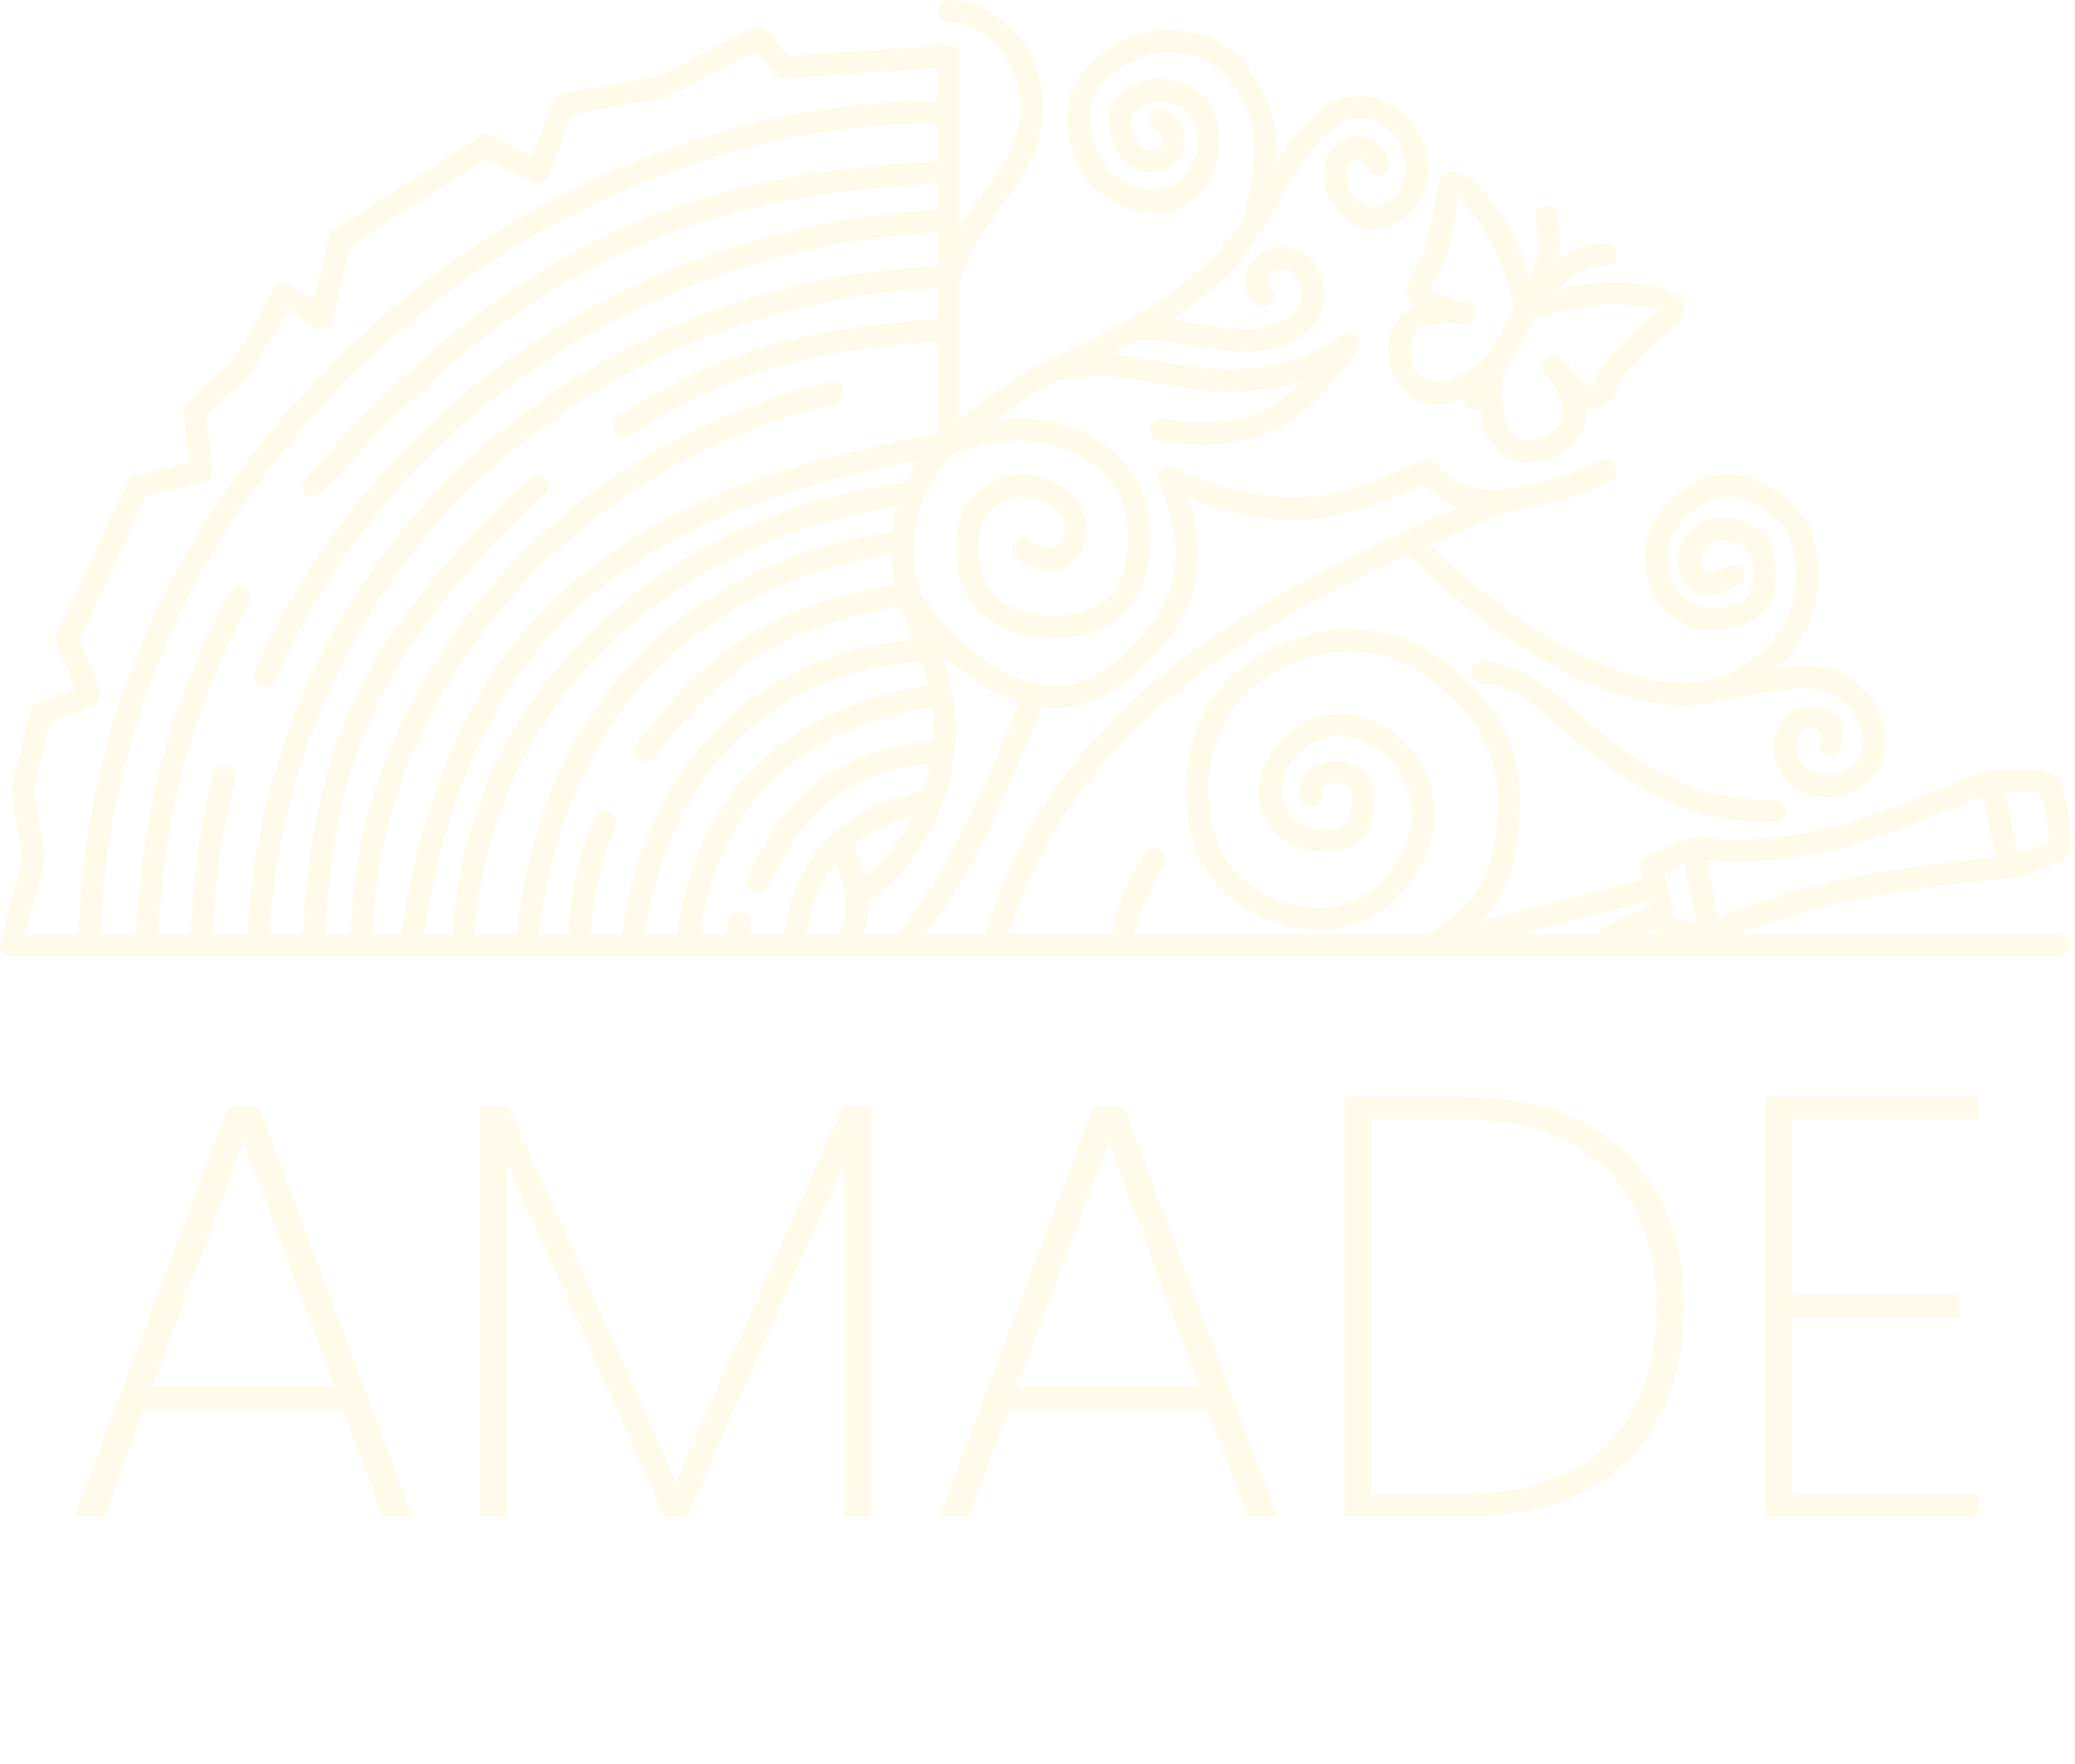
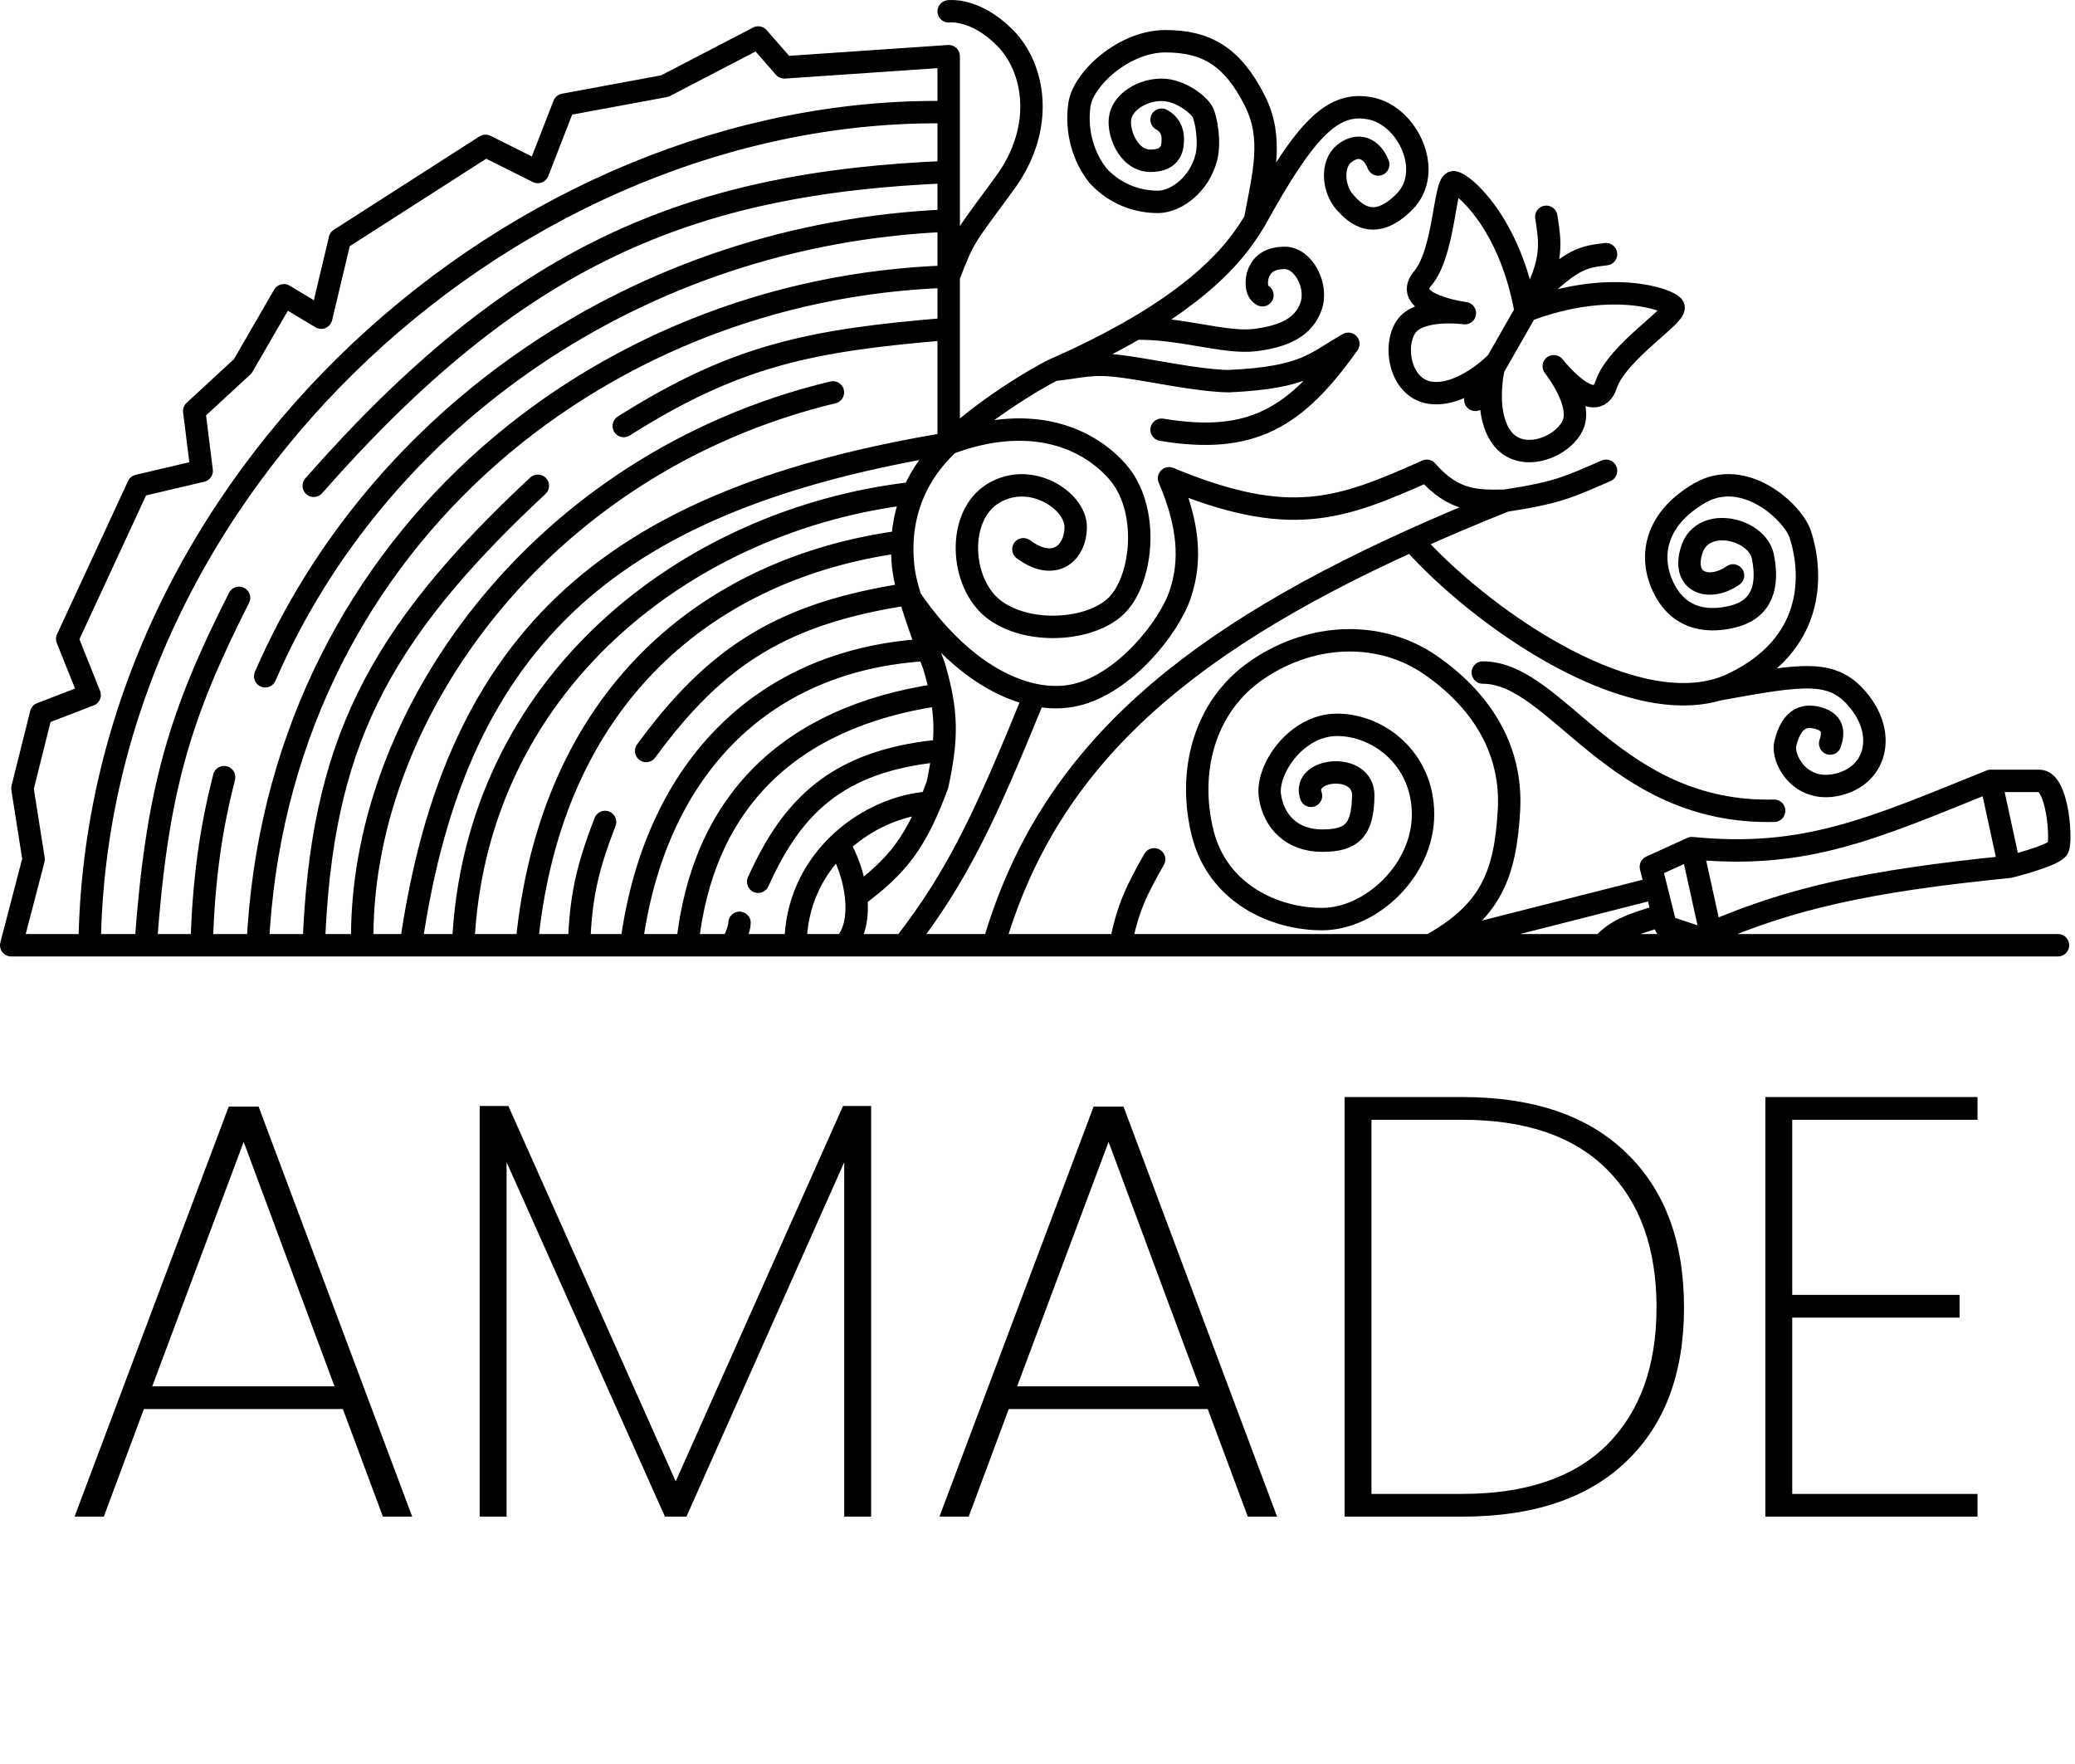
<svg xmlns="http://www.w3.org/2000/svg" width="200" height="170" viewBox="0 0 200 170" fill="none">
-   <path d="M33.048 135.792H13.867L10.008 146.16H7.186L22.046 106.646H24.926L39.73 146.16H36.907L33.048 135.792ZM32.242 133.603L23.486 110.045L14.674 133.603H32.242ZM83.964 106.589V146.16H81.372V112.003L66.165 146.16H64.092L48.828 112.003V146.16H46.236V106.589H49L65.128 142.762L81.256 106.589H83.964ZM116.41 135.792H97.23L93.37 146.16H90.548L105.409 106.646H108.289L123.092 146.16H120.27L116.41 135.792ZM115.604 133.603L106.849 110.045L98.036 133.603H115.604ZM140.945 105.725C147.781 105.725 153.041 107.51 156.728 111.082C160.453 114.653 162.315 119.626 162.315 126C162.315 132.374 160.453 137.328 156.728 140.861C153.041 144.394 147.781 146.16 140.945 146.16H129.598V105.725H140.945ZM140.945 143.971C147.051 143.971 151.697 142.397 154.885 139.248C158.072 136.061 159.665 131.645 159.665 126C159.665 120.317 158.072 115.882 154.885 112.694C151.697 109.507 147.051 107.914 140.945 107.914H132.19V143.971H140.945ZM172.746 107.914V124.79H188.874V126.979H172.746V143.971H190.602V146.16H170.154V105.725H190.602V107.914H172.746Z" fill="#FFFBEB" />
-   <path d="M8.64 91.094C9.211 46.149 50.114 10.124 91.44 10.814M24.84 91.094L8.64 91.094H1.08L3.24 82.814L2.16 75.974L3.96 68.774L8.64 66.974L6.48 61.574L13.32 46.814L19.44 45.374L18.72 39.614L23.4 35.294L27.36 28.454L30.96 30.614L32.76 23.054L46.8 14.054L51.84 16.574L54.36 10.094L64.08 8.294L73.08 3.614L75.6 6.494L91.44 5.414V16.574M91.44 42.741V31.694M98.64 52.934C101.643 55.152 103.68 53.294 103.68 50.774C103.68 48.254 99.36 45.374 95.76 47.534C92.16 49.694 92.52 56.174 95.76 58.694C99 61.214 105.12 60.854 107.64 58.334C110.16 55.814 110.88 48.974 107.64 45.374C104.4 41.774 98.724 39.986 91.44 42.741C59.627 47.994 43.92 60.854 39.6 91.094M30.24 46.814C49.771 24.602 66.327 17.589 91.44 16.574M91.44 16.574V21.254M91.44 21.254C61.56 22.479 36.36 40.257 25.56 65.174M91.44 21.254V26.654M21.6 74.894C20.379 79.693 19.617 84.562 19.44 91.094M14.04 91.094C15.116 76.146 17.287 68.969 23.04 57.614M137.88 91.094L154.44 91.094L198.36 91.094M24.84 91.094C26.64 52.934 57.24 27.734 91.44 26.654M24.84 91.094H30.24M91.44 26.654V31.694M91.44 26.654C92.965 22.711 92.88 23.054 96.84 17.654C100.8 12.254 99.72 6.494 96.84 3.614C93.96 0.734 91.44 1.094 91.44 1.094M30.24 91.094C30.96 72.014 36.183 61.411 51.84 46.814M30.24 91.094H34.92M60.12 41.054C70.853 34.284 77.976 32.786 91.44 31.694M80.28 37.814C51.84 44.654 34.485 69.356 34.92 91.094M34.92 91.094H39.6M39.6 91.094H44.64M87.84 47.534C66.24 50.054 45.72 65.894 44.64 91.094M44.64 91.094H50.76M50.76 91.094C53.035 66.974 68.4 54.734 86.76 52.214M50.76 91.094H55.8M55.8 91.094C55.994 86.534 56.495 83.938 58.32 79.214M55.8 91.094H60.84M62.28 72.374C69.12 63.014 75.634 59.081 87.48 57.254C91.289 63.017 95.767 66.164 99.735 66.974M60.84 91.094C63 74.534 73.08 63.734 88.92 62.654M60.84 91.094H66.24M66.24 91.094C67.68 77.414 75.96 69.134 90.36 66.974M66.24 91.094H70.56M73.08 84.974C76.32 77.774 80.603 73.388 90.36 72.374M71.28 88.934C71.28 89.51 70.8 90.614 70.56 91.094M70.56 91.094H76.68M88.92 77.414C86.115 77.765 83.138 79.141 80.823 81.374C78.385 83.727 76.68 87.032 76.68 91.094M76.68 91.094H81.36M80.823 81.374C81.638 82.645 82.317 84.555 82.513 86.414M81.36 91.094C82.431 90.023 82.706 88.244 82.513 86.414M81.36 91.094H87.12M109.44 31.674C107.254 32.948 104.645 34.283 101.52 35.654C99.98 36.398 93.24 40.334 90 44.294C86.76 48.254 86.76 52.574 87.12 55.094C87.48 57.614 90 64.094 90 64.094C91.405 68.771 91.266 71.304 90.36 75.614C88.332 81.146 86.554 83.435 82.513 86.414M101.52 35.654C104.239 35.367 105.12 34.934 108 35.294C110.88 35.654 115.351 36.681 118.44 36.734C125.889 36.383 126.693 34.98 129.96 33.134C124.889 40.299 120.6 42.854 111.96 41.414M109.44 31.674C117.52 26.964 119.817 23.081 120.96 21.254C125.919 12.223 128.52 9.734 132.12 10.454C135.72 11.174 138.24 16.574 135.36 19.454C132.48 22.334 130.671 20.67 129.6 19.454C128.529 18.239 128.251 15.819 129.6 14.774C130.949 13.729 132.231 14.297 132.84 15.854M120.96 21.254C121.81 16.726 122.76 13.334 120.96 9.734C118.805 5.442 116.28 3.974 112.32 3.974C108.36 3.974 104.4 7.574 104.04 10.094C103.68 12.614 104.4 15.134 105.84 16.934C107.596 18.84 109.8 19.454 111.6 19.454C113.4 19.454 115.649 17.724 116.28 15.134C116.636 13.691 116.28 11.534 115.92 10.814C115.56 10.094 113.76 8.654 111.96 8.654C110.16 8.654 108.36 9.734 108 11.174C107.64 12.614 108.72 15.494 110.88 15.494C113.04 15.494 113.04 14.054 113.04 13.334C113.04 12.614 112.68 11.894 111.96 11.534M109.44 31.674C113.7 31.554 118.08 33.134 120.96 32.774C123.84 32.414 125.653 31.503 126.36 29.534C127.067 27.566 125.64 24.854 123.84 24.854C122.04 24.854 121.557 25.765 121.32 26.294C121.083 26.824 120.96 28.094 121.68 28.454M145.08 48.254C142.376 48.298 140.147 48.37 137.52 45.374C129.149 49.104 124.354 50.932 112.68 46.094C114.592 50.59 114.84 54.014 113.76 57.254C112.68 60.494 108.36 65.894 103.68 66.974C102.462 67.255 101.13 67.259 99.735 66.974M145.08 48.254C150.186 47.481 151.266 46.899 154.8 45.374M145.08 48.254C141.914 49.521 138.916 50.791 136.08 52.074M99.735 66.974C95.019 78.569 92.314 84.441 87.12 91.094M87.12 91.094H95.76M95.76 91.094H108M95.76 91.094C100.779 73.719 113.12 62.462 136.08 52.074M108 91.094C108.682 87.504 109.556 85.792 111.24 82.814M108 91.094L137.88 91.094M137.88 91.094C143.729 87.841 145.08 84.254 145.44 78.134C145.8 72.014 142.56 67.334 137.88 64.094C133.2 60.854 126.72 60.854 121.32 64.454C115.92 68.054 114.48 74.534 115.92 80.294C117.36 86.054 122.76 88.574 127.44 88.574C132.12 88.574 137.16 83.894 137.16 78.494C137.16 73.094 132.84 69.854 128.88 69.854C124.92 69.854 122.04 74.174 122.4 76.694C122.76 79.214 124.56 81.014 127.44 81.014C130.32 81.014 131.346 80.003 131.4 76.694C131.454 73.386 125.411 74.008 126.36 76.694M137.88 91.094L159.12 85.694M163.08 81.734C173.955 82.812 180.415 79.892 191.88 75.254C191.88 75.254 194.76 75.254 196.56 75.254C198.36 75.254 198.72 81.014 198.36 81.734C198 82.454 193.68 83.534 193.68 83.534C179.804 84.911 172.535 86.627 164.88 89.903C164.521 90.057 164.161 90.214 163.8 90.374L160.56 89.294L160.29 88.214L159.12 83.534L163.08 81.734ZM193.68 83.534L191.88 75.254M163.08 81.734L164.88 89.903M160.29 88.214C156.783 89.18 155.592 89.823 154.44 91.094M142.92 64.814C150.12 64.814 155.52 78.494 171 78.134M136.08 52.074C142.567 59.377 156.502 69.144 165.6 66.448M167.04 55.454C164.747 57.06 162 56.174 163.08 52.934C164.16 49.694 169.377 50.922 169.92 53.654C170.463 56.386 169.92 58.694 167.04 59.414C164.16 60.134 161.64 59.414 160.29 56.534C158.94 53.654 159.48 50.054 163.8 47.534C168.12 45.014 172.8 49.334 173.52 51.494C174.24 53.654 176.04 61.574 167.04 65.894C166.576 66.117 166.095 66.301 165.6 66.448M165.6 66.448C174.051 64.914 176.76 64.454 179.28 67.694C181.8 70.934 180.777 74.764 177.12 75.614C173.463 76.464 171.72 73.094 172.08 71.654C172.44 70.214 173.16 68.774 174.96 69.134C176.76 69.494 176.76 70.574 176.4 71.654M147.24 29.894C155.147 26.919 160.722 28.79 161.28 29.534C161.838 30.279 155.88 33.854 154.8 37.094M151.56 41.054C152.64 38.894 149.76 35.294 149.76 35.294C149.76 35.294 153.72 40.334 154.8 37.094M149.76 35.294C149.76 35.294 149.763 35.298 149.768 35.304C149.962 35.548 153.748 40.251 154.8 37.094M151.56 41.054C150.48 43.214 146.52 44.654 144.72 42.134C142.92 39.614 144 35.294 144 35.294M151.56 41.054C152.607 38.96 149.931 35.511 149.768 35.304M154.8 24.494C152.721 24.747 151.579 24.839 147.96 28.454M147.96 28.454L142.2 38.534M147.96 28.454C149.644 24.913 149.446 23.461 149.04 20.894" stroke="#FFFBEB" stroke-width="2.16" stroke-linecap="round" stroke-linejoin="round" />
-   <path d="M146.975 29.593C145.425 21.423 141.027 17.657 140.122 17.561C139.218 17.464 139.275 24.291 137.126 26.831C134.977 29.372 141.193 30.181 141.193 30.181C141.193 30.181 136.727 29.56 135.477 31.557C134.228 33.555 135.046 37.621 138.062 37.874C141.078 38.127 144.127 35.043 144.127 35.043" stroke="#FFFBEB" stroke-width="2.16" stroke-linecap="round" stroke-linejoin="round" />
+   <path d="M33.048 135.792H13.867L10.008 146.16H7.186L22.046 106.646H24.926L39.73 146.16H36.907L33.048 135.792ZM32.242 133.603L23.486 110.045L14.674 133.603H32.242ZM83.964 106.589V146.16H81.372V112.003L66.165 146.16H64.092L48.828 112.003V146.16H46.236V106.589H49L65.128 142.762L81.256 106.589H83.964ZM116.41 135.792H97.23L93.37 146.16H90.548L105.409 106.646H108.289L123.092 146.16H120.27L116.41 135.792ZM115.604 133.603L106.849 110.045L98.036 133.603H115.604ZM140.945 105.725C147.781 105.725 153.041 107.51 156.728 111.082C160.453 114.653 162.315 119.626 162.315 126C162.315 132.374 160.453 137.328 156.728 140.861C153.041 144.394 147.781 146.16 140.945 146.16H129.598V105.725H140.945ZM140.945 143.971C147.051 143.971 151.697 142.397 154.885 139.248C158.072 136.061 159.665 131.645 159.665 126C159.665 120.317 158.072 115.882 154.885 112.694C151.697 109.507 147.051 107.914 140.945 107.914H132.19V143.971H140.945ZM172.746 107.914V124.79H188.874V126.979H172.746V143.971H190.602V146.16H170.154V105.725H190.602V107.914H172.746Z" fill="currentColor" />
+   <path d="M8.64 91.094C9.211 46.149 50.114 10.124 91.44 10.814M24.84 91.094L8.64 91.094H1.08L3.24 82.814L2.16 75.974L3.96 68.774L8.64 66.974L6.48 61.574L13.32 46.814L19.44 45.374L18.72 39.614L23.4 35.294L27.36 28.454L30.96 30.614L32.76 23.054L46.8 14.054L51.84 16.574L54.36 10.094L64.08 8.294L73.08 3.614L75.6 6.494L91.44 5.414V16.574M91.44 42.741V31.694M98.64 52.934C101.643 55.152 103.68 53.294 103.68 50.774C103.68 48.254 99.36 45.374 95.76 47.534C92.16 49.694 92.52 56.174 95.76 58.694C99 61.214 105.12 60.854 107.64 58.334C110.16 55.814 110.88 48.974 107.64 45.374C104.4 41.774 98.724 39.986 91.44 42.741C59.627 47.994 43.92 60.854 39.6 91.094M30.24 46.814C49.771 24.602 66.327 17.589 91.44 16.574M91.44 16.574V21.254M91.44 21.254C61.56 22.479 36.36 40.257 25.56 65.174M91.44 21.254V26.654M21.6 74.894C20.379 79.693 19.617 84.562 19.44 91.094M14.04 91.094C15.116 76.146 17.287 68.969 23.04 57.614M137.88 91.094L154.44 91.094L198.36 91.094M24.84 91.094C26.64 52.934 57.24 27.734 91.44 26.654M24.84 91.094H30.24M91.44 26.654V31.694M91.44 26.654C92.965 22.711 92.88 23.054 96.84 17.654C100.8 12.254 99.72 6.494 96.84 3.614C93.96 0.734 91.44 1.094 91.44 1.094M30.24 91.094C30.96 72.014 36.183 61.411 51.84 46.814M30.24 91.094H34.92M60.12 41.054C70.853 34.284 77.976 32.786 91.44 31.694M80.28 37.814C51.84 44.654 34.485 69.356 34.92 91.094M34.92 91.094H39.6M39.6 91.094H44.64M87.84 47.534C66.24 50.054 45.72 65.894 44.64 91.094M44.64 91.094H50.76M50.76 91.094C53.035 66.974 68.4 54.734 86.76 52.214M50.76 91.094H55.8M55.8 91.094C55.994 86.534 56.495 83.938 58.32 79.214M55.8 91.094H60.84M62.28 72.374C69.12 63.014 75.634 59.081 87.48 57.254C91.289 63.017 95.767 66.164 99.735 66.974M60.84 91.094C63 74.534 73.08 63.734 88.92 62.654M60.84 91.094H66.24M66.24 91.094C67.68 77.414 75.96 69.134 90.36 66.974M66.24 91.094H70.56M73.08 84.974C76.32 77.774 80.603 73.388 90.36 72.374M71.28 88.934C71.28 89.51 70.8 90.614 70.56 91.094M70.56 91.094H76.68M88.92 77.414C86.115 77.765 83.138 79.141 80.823 81.374C78.385 83.727 76.68 87.032 76.68 91.094M76.68 91.094H81.36M80.823 81.374C81.638 82.645 82.317 84.555 82.513 86.414M81.36 91.094C82.431 90.023 82.706 88.244 82.513 86.414M81.36 91.094H87.12M109.44 31.674C107.254 32.948 104.645 34.283 101.52 35.654C99.98 36.398 93.24 40.334 90 44.294C86.76 48.254 86.76 52.574 87.12 55.094C87.48 57.614 90 64.094 90 64.094C91.405 68.771 91.266 71.304 90.36 75.614C88.332 81.146 86.554 83.435 82.513 86.414M101.52 35.654C104.239 35.367 105.12 34.934 108 35.294C110.88 35.654 115.351 36.681 118.44 36.734C125.889 36.383 126.693 34.98 129.96 33.134C124.889 40.299 120.6 42.854 111.96 41.414M109.44 31.674C117.52 26.964 119.817 23.081 120.96 21.254C125.919 12.223 128.52 9.734 132.12 10.454C135.72 11.174 138.24 16.574 135.36 19.454C132.48 22.334 130.671 20.67 129.6 19.454C128.529 18.239 128.251 15.819 129.6 14.774C130.949 13.729 132.231 14.297 132.84 15.854M120.96 21.254C121.81 16.726 122.76 13.334 120.96 9.734C118.805 5.442 116.28 3.974 112.32 3.974C108.36 3.974 104.4 7.574 104.04 10.094C103.68 12.614 104.4 15.134 105.84 16.934C107.596 18.84 109.8 19.454 111.6 19.454C113.4 19.454 115.649 17.724 116.28 15.134C116.636 13.691 116.28 11.534 115.92 10.814C115.56 10.094 113.76 8.654 111.96 8.654C110.16 8.654 108.36 9.734 108 11.174C107.64 12.614 108.72 15.494 110.88 15.494C113.04 15.494 113.04 14.054 113.04 13.334C113.04 12.614 112.68 11.894 111.96 11.534M109.44 31.674C113.7 31.554 118.08 33.134 120.96 32.774C123.84 32.414 125.653 31.503 126.36 29.534C127.067 27.566 125.64 24.854 123.84 24.854C122.04 24.854 121.557 25.765 121.32 26.294C121.083 26.824 120.96 28.094 121.68 28.454M145.08 48.254C142.376 48.298 140.147 48.37 137.52 45.374C129.149 49.104 124.354 50.932 112.68 46.094C114.592 50.59 114.84 54.014 113.76 57.254C112.68 60.494 108.36 65.894 103.68 66.974C102.462 67.255 101.13 67.259 99.735 66.974M145.08 48.254C150.186 47.481 151.266 46.899 154.8 45.374M145.08 48.254C141.914 49.521 138.916 50.791 136.08 52.074M99.735 66.974C95.019 78.569 92.314 84.441 87.12 91.094M87.12 91.094H95.76M95.76 91.094H108M95.76 91.094C100.779 73.719 113.12 62.462 136.08 52.074M108 91.094C108.682 87.504 109.556 85.792 111.24 82.814M108 91.094L137.88 91.094M137.88 91.094C143.729 87.841 145.08 84.254 145.44 78.134C145.8 72.014 142.56 67.334 137.88 64.094C133.2 60.854 126.72 60.854 121.32 64.454C115.92 68.054 114.48 74.534 115.92 80.294C117.36 86.054 122.76 88.574 127.44 88.574C132.12 88.574 137.16 83.894 137.16 78.494C137.16 73.094 132.84 69.854 128.88 69.854C124.92 69.854 122.04 74.174 122.4 76.694C122.76 79.214 124.56 81.014 127.44 81.014C130.32 81.014 131.346 80.003 131.4 76.694C131.454 73.386 125.411 74.008 126.36 76.694M137.88 91.094L159.12 85.694M163.08 81.734C173.955 82.812 180.415 79.892 191.88 75.254C191.88 75.254 194.76 75.254 196.56 75.254C198.36 75.254 198.72 81.014 198.36 81.734C198 82.454 193.68 83.534 193.68 83.534C179.804 84.911 172.535 86.627 164.88 89.903C164.521 90.057 164.161 90.214 163.8 90.374L160.56 89.294L160.29 88.214L159.12 83.534L163.08 81.734ZM193.68 83.534L191.88 75.254M163.08 81.734L164.88 89.903M160.29 88.214C156.783 89.18 155.592 89.823 154.44 91.094M142.92 64.814C150.12 64.814 155.52 78.494 171 78.134M136.08 52.074C142.567 59.377 156.502 69.144 165.6 66.448M167.04 55.454C164.747 57.06 162 56.174 163.08 52.934C164.16 49.694 169.377 50.922 169.92 53.654C170.463 56.386 169.92 58.694 167.04 59.414C164.16 60.134 161.64 59.414 160.29 56.534C158.94 53.654 159.48 50.054 163.8 47.534C168.12 45.014 172.8 49.334 173.52 51.494C174.24 53.654 176.04 61.574 167.04 65.894C166.576 66.117 166.095 66.301 165.6 66.448M165.6 66.448C174.051 64.914 176.76 64.454 179.28 67.694C181.8 70.934 180.777 74.764 177.12 75.614C173.463 76.464 171.72 73.094 172.08 71.654C172.44 70.214 173.16 68.774 174.96 69.134C176.76 69.494 176.76 70.574 176.4 71.654M147.24 29.894C155.147 26.919 160.722 28.79 161.28 29.534C161.838 30.279 155.88 33.854 154.8 37.094M151.56 41.054C152.64 38.894 149.76 35.294 149.76 35.294C149.76 35.294 153.72 40.334 154.8 37.094M149.76 35.294C149.76 35.294 149.763 35.298 149.768 35.304C149.962 35.548 153.748 40.251 154.8 37.094M151.56 41.054C150.48 43.214 146.52 44.654 144.72 42.134C142.92 39.614 144 35.294 144 35.294M151.56 41.054C152.607 38.96 149.931 35.511 149.768 35.304M154.8 24.494C152.721 24.747 151.579 24.839 147.96 28.454M147.96 28.454L142.2 38.534M147.96 28.454C149.644 24.913 149.446 23.461 149.04 20.894" stroke="currentColor" stroke-width="2.16" stroke-linecap="round" stroke-linejoin="round" />
+   <path d="M146.975 29.593C145.425 21.423 141.027 17.657 140.122 17.561C139.218 17.464 139.275 24.291 137.126 26.831C134.977 29.372 141.193 30.181 141.193 30.181C141.193 30.181 136.727 29.56 135.477 31.557C134.228 33.555 135.046 37.621 138.062 37.874C141.078 38.127 144.127 35.043 144.127 35.043" stroke="currentColor" stroke-width="2.16" stroke-linecap="round" stroke-linejoin="round" />
</svg>
